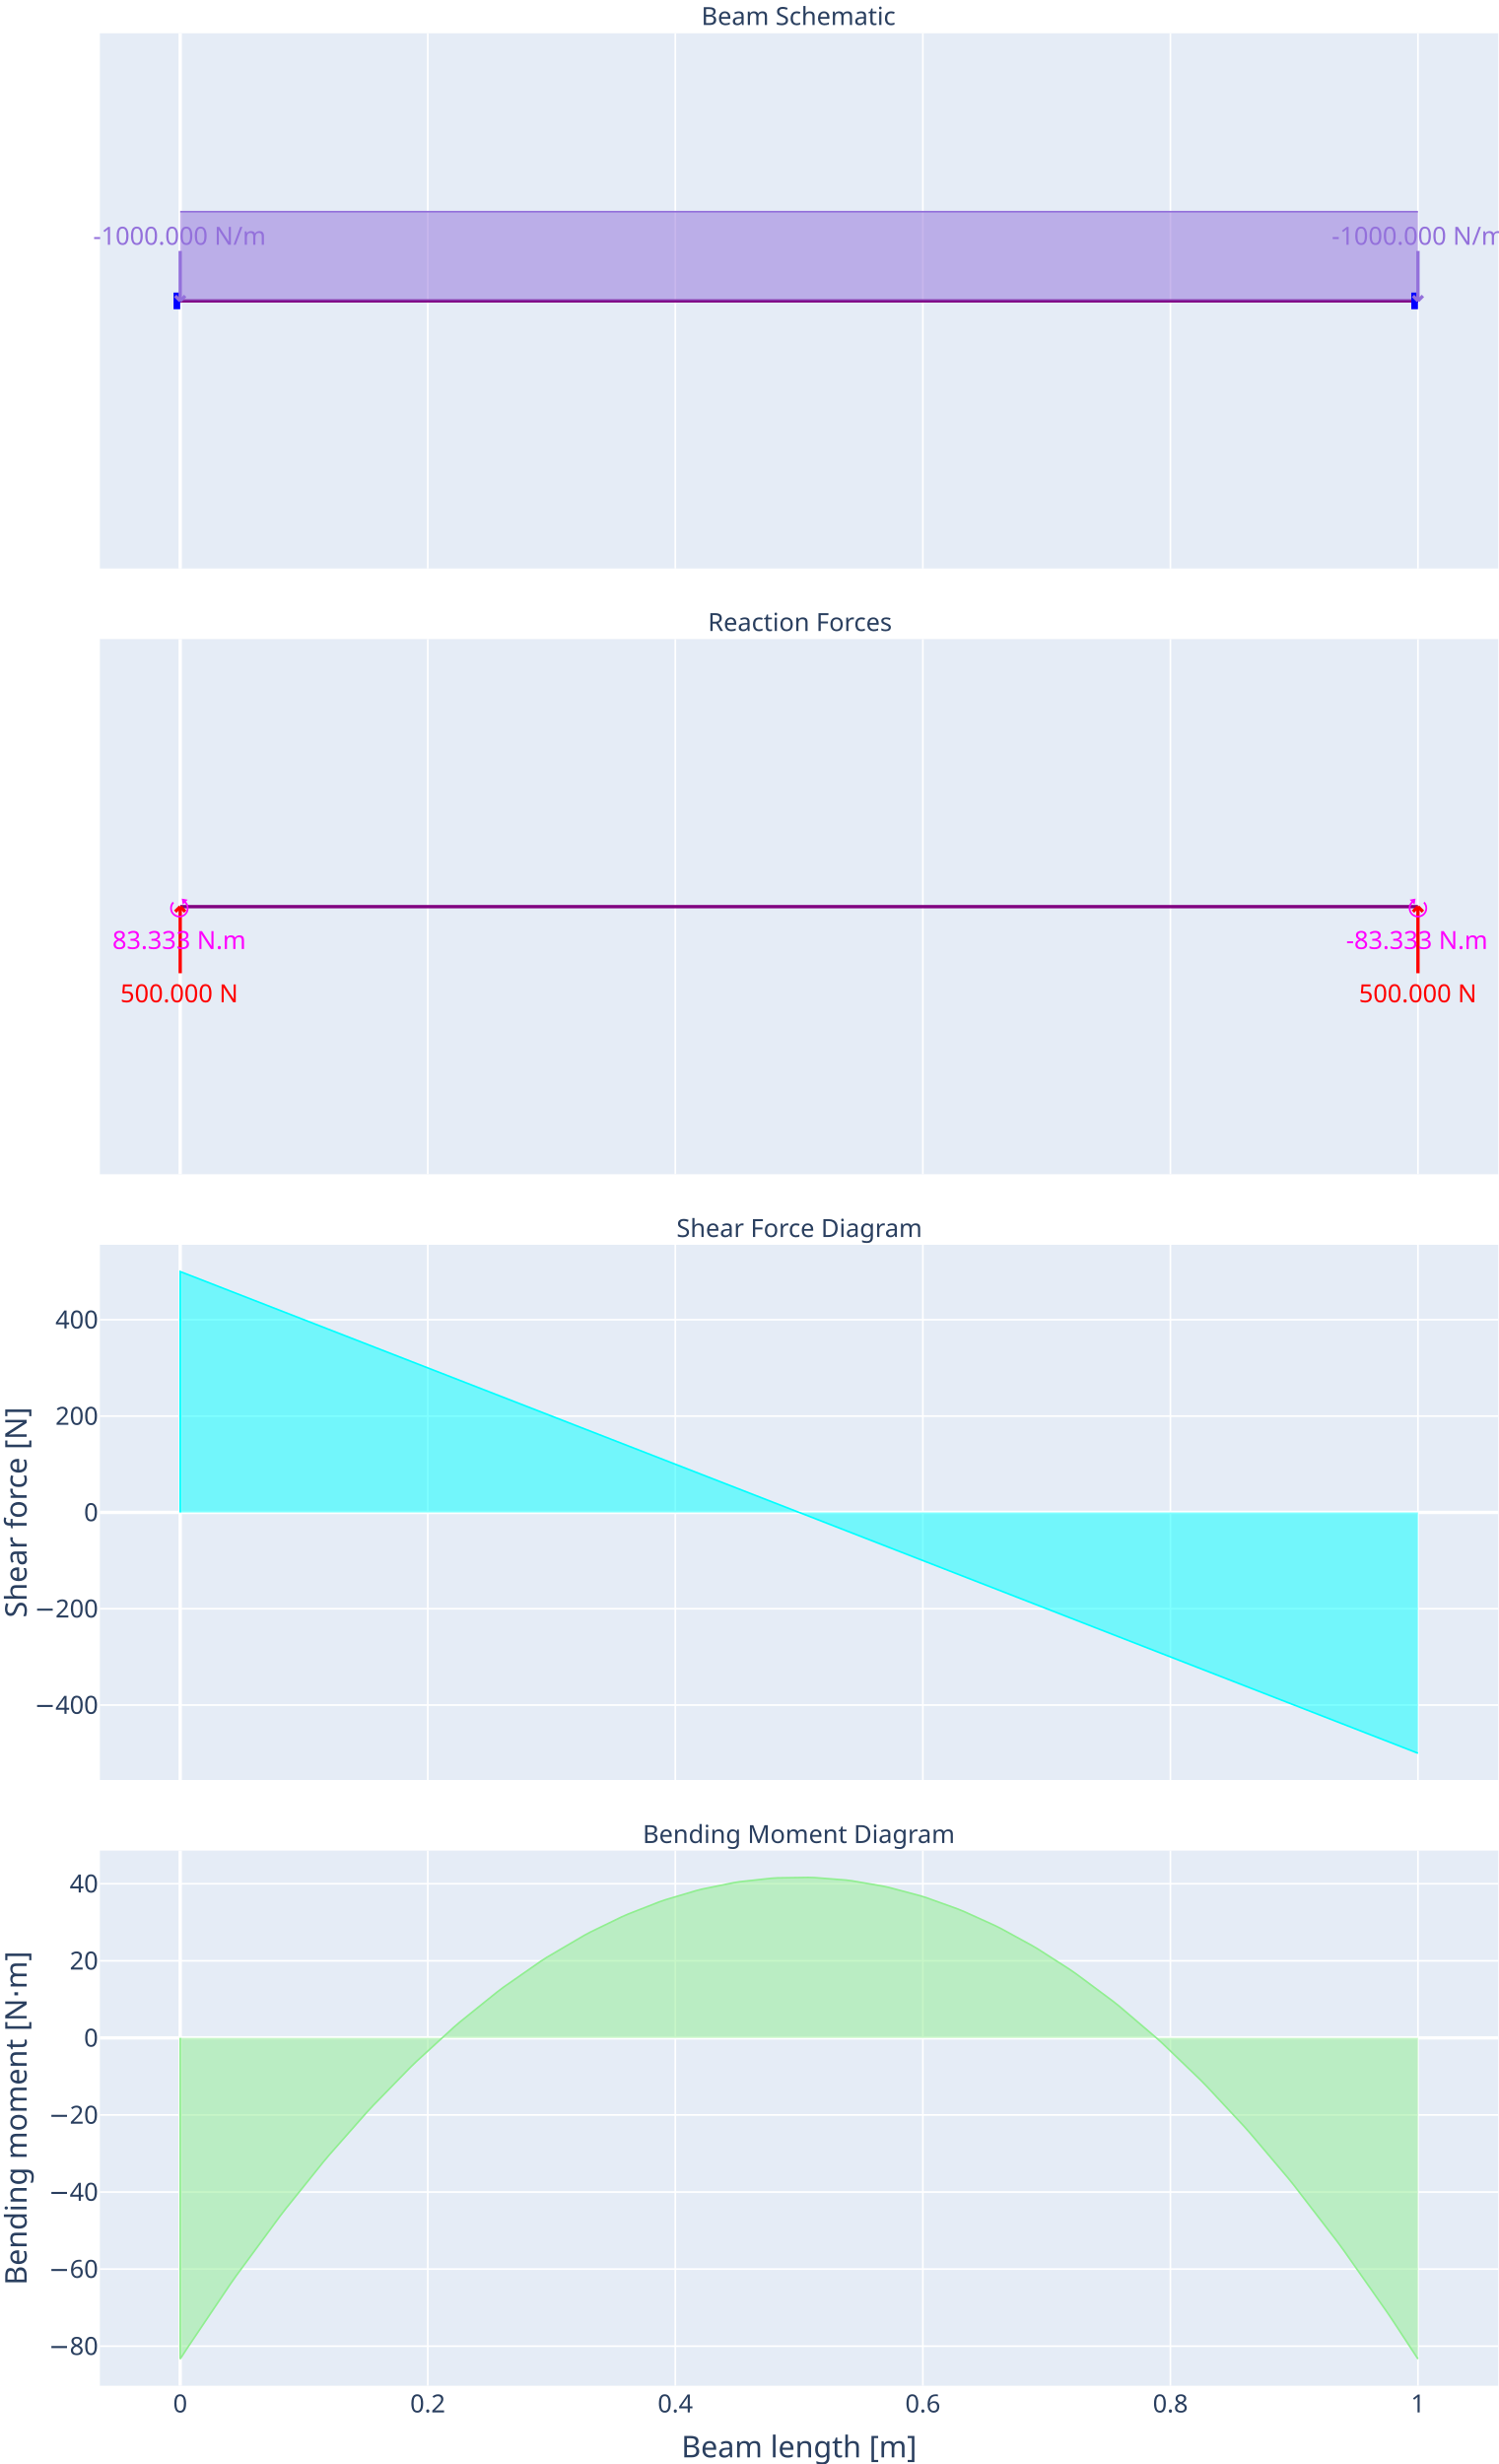
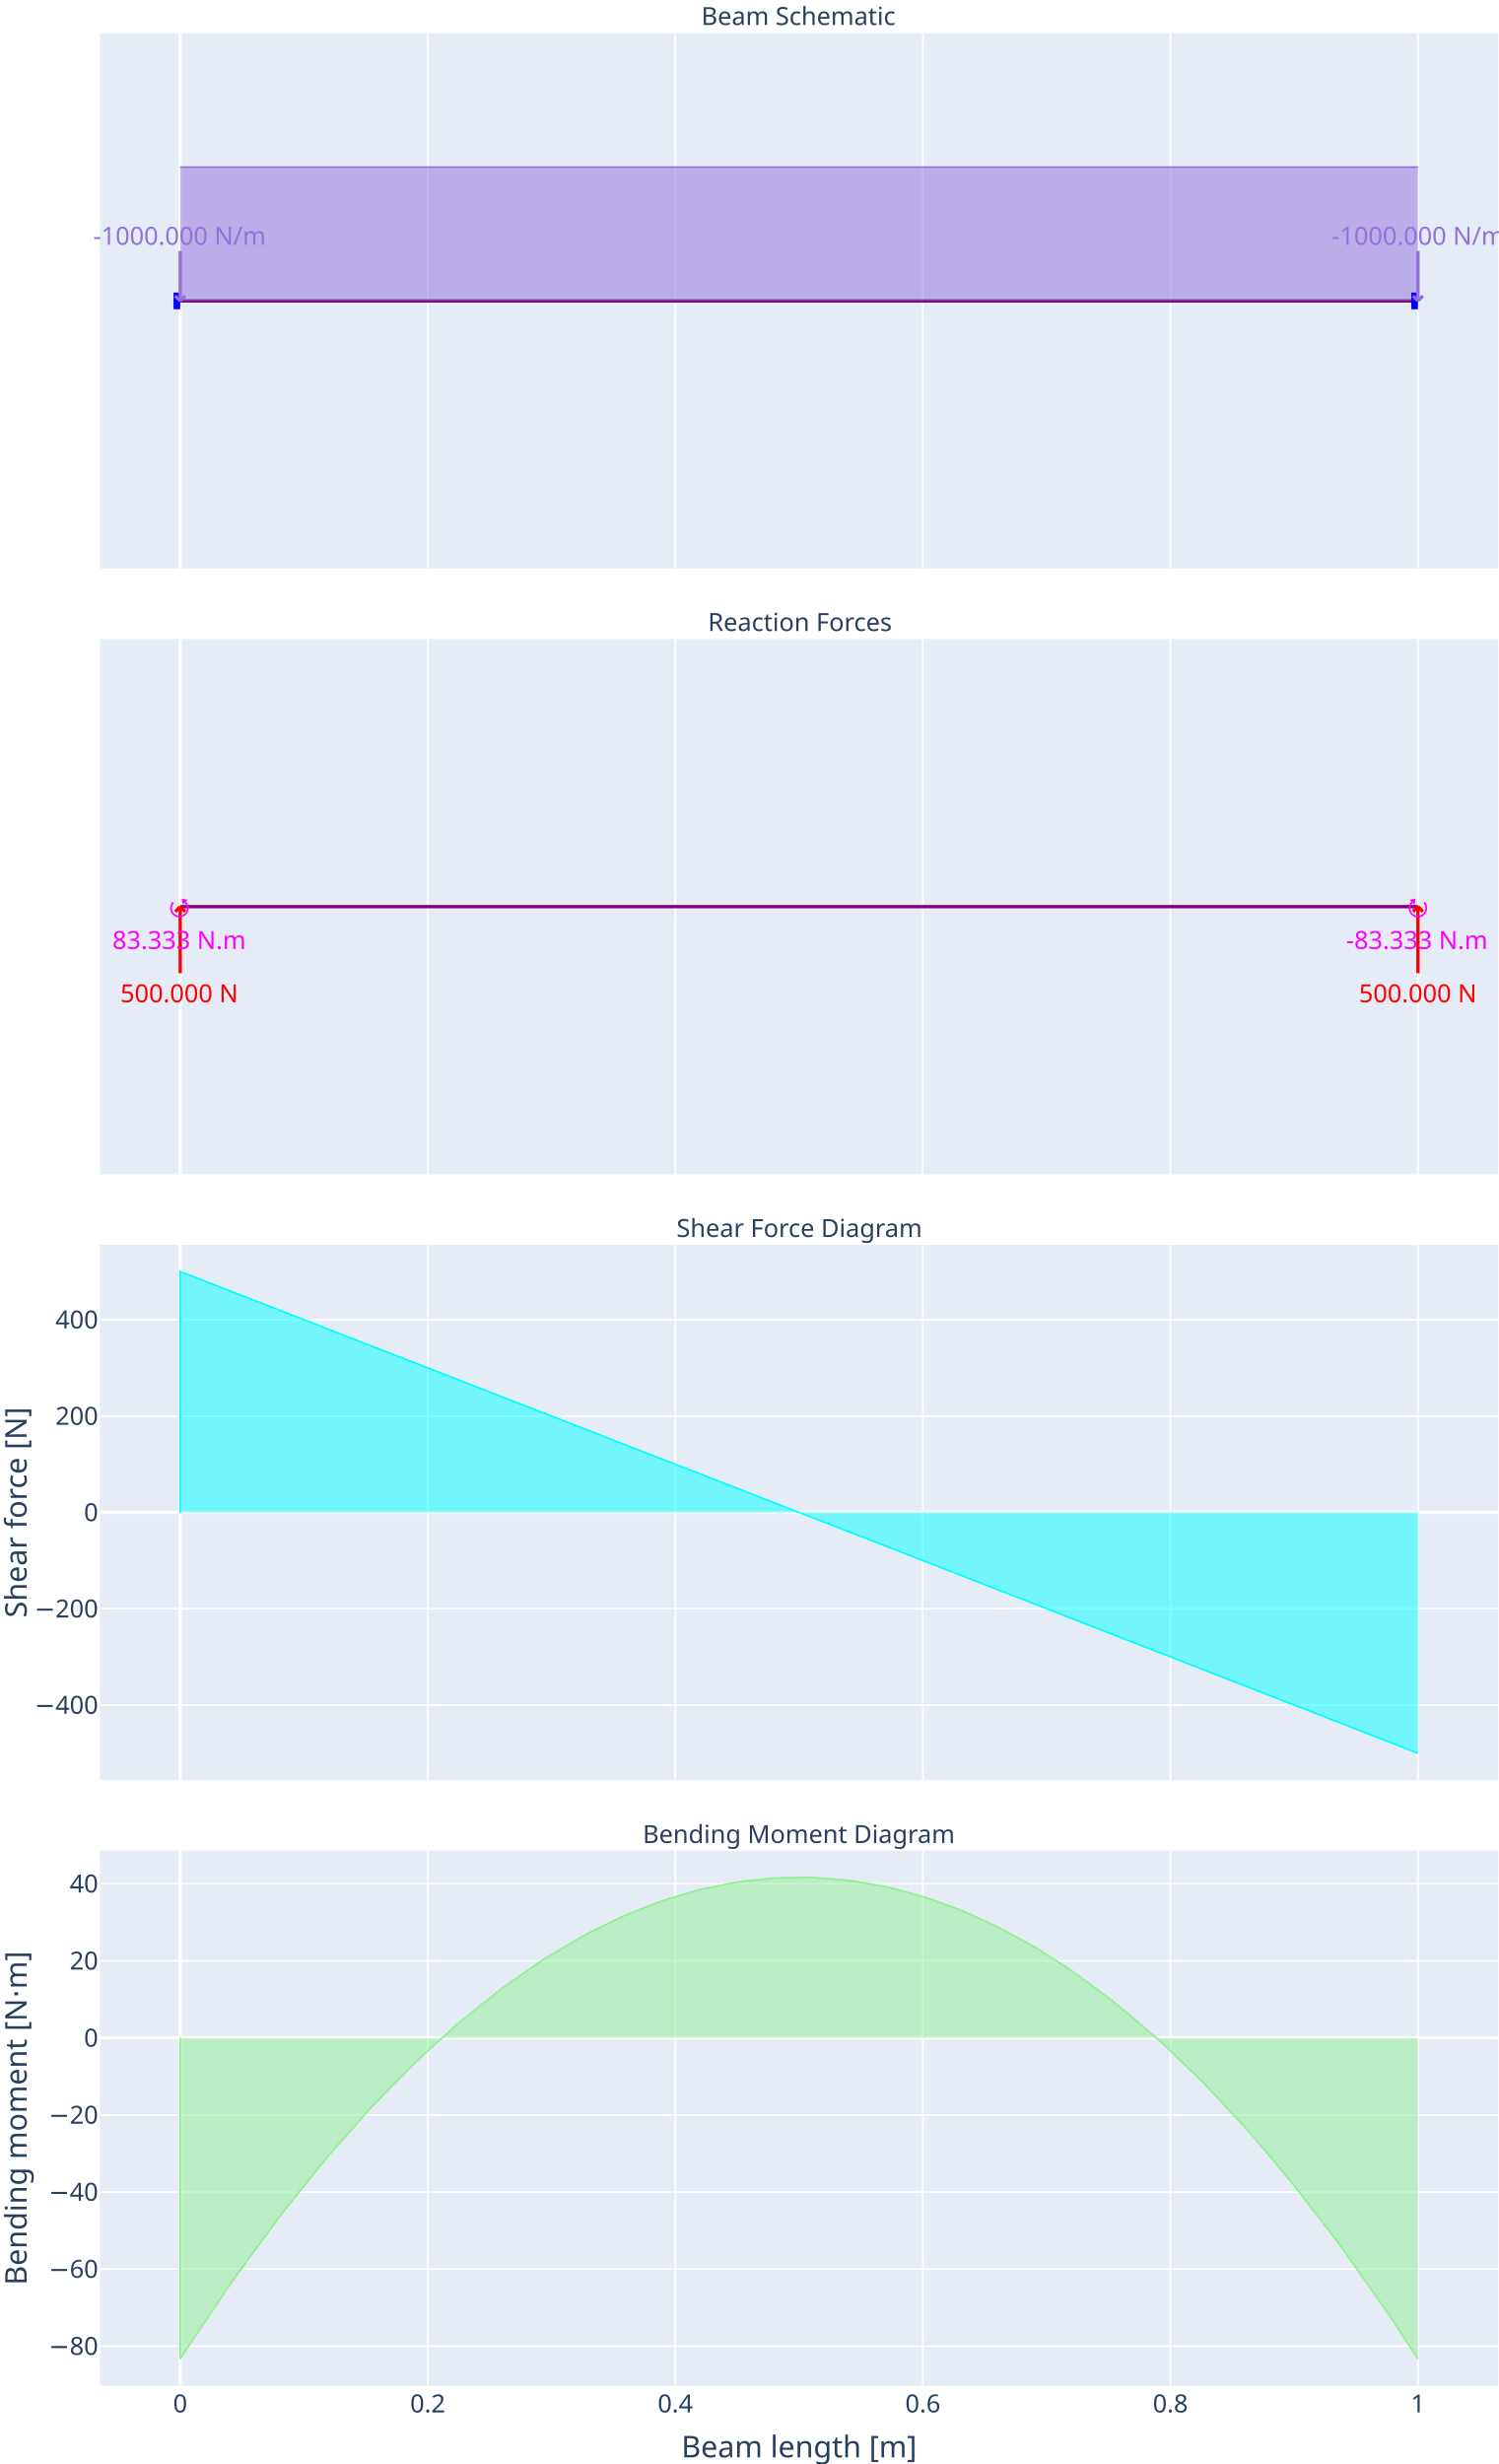
<svg xmlns="http://www.w3.org/2000/svg" class="main-svg" width="900" height="1480" style="" viewBox="0 0 900 1480">
  <rect x="0" y="0" width="900" height="1480" style="fill: rgb(0, 0, 0); fill-opacity: 0;" />
-   <defs id="defs-106bf8">
+   <defs id="defs-1700b0">
    <g class="clips">
-       <clipPath id="clip106bf8xyplot" class="plotclip">
+       <clipPath id="clip1700b0xyplot" class="plotclip">
        <rect width="840" height="321.458" />
      </clipPath>
-       <clipPath id="clip106bf8x2y2plot" class="plotclip">
+       <clipPath id="clip1700b0x2y2plot" class="plotclip">
        <rect width="840" height="321.458" />
      </clipPath>
-       <clipPath id="clip106bf8x3y3plot" class="plotclip">
+       <clipPath id="clip1700b0x3y3plot" class="plotclip">
        <rect width="840" height="321.457" />
      </clipPath>
-       <clipPath id="clip106bf8x4y4plot" class="plotclip">
+       <clipPath id="clip1700b0x4y4plot" class="plotclip">
        <rect width="840" height="321.458" />
      </clipPath>
-       <clipPath class="axesclip" id="clip106bf8x">
+       <clipPath class="axesclip" id="clip1700b0x">
        <rect x="60" y="0" width="840" height="1480" />
      </clipPath>
-       <clipPath class="axesclip" id="clip106bf8y">
+       <clipPath class="axesclip" id="clip1700b0y">
        <rect x="0" y="20" width="900" height="321.458" />
      </clipPath>
-       <clipPath class="axesclip" id="clip106bf8xy">
+       <clipPath class="axesclip" id="clip1700b0xy">
        <rect x="60" y="20" width="840" height="321.458" />
      </clipPath>
-       <clipPath class="axesclip" id="clip106bf8y2">
+       <clipPath class="axesclip" id="clip1700b0y2">
        <rect x="0" y="383.847" width="900" height="321.458" />
      </clipPath>
-       <clipPath class="axesclip" id="clip106bf8xy2">
+       <clipPath class="axesclip" id="clip1700b0xy2">
        <rect x="60" y="383.847" width="840" height="321.458" />
      </clipPath>
-       <clipPath class="axesclip" id="clip106bf8y3">
+       <clipPath class="axesclip" id="clip1700b0y3">
        <rect x="0" y="747.695" width="900" height="321.457" />
      </clipPath>
-       <clipPath class="axesclip" id="clip106bf8xy3">
+       <clipPath class="axesclip" id="clip1700b0xy3">
        <rect x="60" y="747.695" width="840" height="321.457" />
      </clipPath>
-       <clipPath class="axesclip" id="clip106bf8y4">
+       <clipPath class="axesclip" id="clip1700b0y4">
        <rect x="0" y="1111.543" width="900" height="321.458" />
      </clipPath>
-       <clipPath class="axesclip" id="clip106bf8xy4">
+       <clipPath class="axesclip" id="clip1700b0xy4">
        <rect x="60" y="1111.543" width="840" height="321.458" />
      </clipPath>
-       <clipPath class="axesclip" id="clip106bf8x2">
+       <clipPath class="axesclip" id="clip1700b0x2">
        <rect x="60" y="0" width="840" height="1480" />
      </clipPath>
-       <clipPath class="axesclip" id="clip106bf8x2y">
+       <clipPath class="axesclip" id="clip1700b0x2y">
        <rect x="60" y="20" width="840" height="321.458" />
      </clipPath>
-       <clipPath class="axesclip" id="clip106bf8x2y2">
+       <clipPath class="axesclip" id="clip1700b0x2y2">
        <rect x="60" y="383.847" width="840" height="321.458" />
      </clipPath>
-       <clipPath class="axesclip" id="clip106bf8x2y3">
+       <clipPath class="axesclip" id="clip1700b0x2y3">
        <rect x="60" y="747.695" width="840" height="321.457" />
      </clipPath>
-       <clipPath class="axesclip" id="clip106bf8x2y4">
+       <clipPath class="axesclip" id="clip1700b0x2y4">
        <rect x="60" y="1111.543" width="840" height="321.458" />
      </clipPath>
-       <clipPath class="axesclip" id="clip106bf8x3">
+       <clipPath class="axesclip" id="clip1700b0x3">
        <rect x="60" y="0" width="840" height="1480" />
      </clipPath>
-       <clipPath class="axesclip" id="clip106bf8x3y">
+       <clipPath class="axesclip" id="clip1700b0x3y">
        <rect x="60" y="20" width="840" height="321.458" />
      </clipPath>
-       <clipPath class="axesclip" id="clip106bf8x3y2">
+       <clipPath class="axesclip" id="clip1700b0x3y2">
        <rect x="60" y="383.847" width="840" height="321.458" />
      </clipPath>
-       <clipPath class="axesclip" id="clip106bf8x3y3">
+       <clipPath class="axesclip" id="clip1700b0x3y3">
        <rect x="60" y="747.695" width="840" height="321.457" />
      </clipPath>
-       <clipPath class="axesclip" id="clip106bf8x3y4">
+       <clipPath class="axesclip" id="clip1700b0x3y4">
        <rect x="60" y="1111.543" width="840" height="321.458" />
      </clipPath>
-       <clipPath class="axesclip" id="clip106bf8x4">
+       <clipPath class="axesclip" id="clip1700b0x4">
        <rect x="60" y="0" width="840" height="1480" />
      </clipPath>
-       <clipPath class="axesclip" id="clip106bf8x4y">
+       <clipPath class="axesclip" id="clip1700b0x4y">
        <rect x="60" y="20" width="840" height="321.458" />
      </clipPath>
-       <clipPath class="axesclip" id="clip106bf8x4y2">
+       <clipPath class="axesclip" id="clip1700b0x4y2">
        <rect x="60" y="383.847" width="840" height="321.458" />
      </clipPath>
-       <clipPath class="axesclip" id="clip106bf8x4y3">
+       <clipPath class="axesclip" id="clip1700b0x4y3">
        <rect x="60" y="747.695" width="840" height="321.457" />
      </clipPath>
-       <clipPath class="axesclip" id="clip106bf8x4y4">
+       <clipPath class="axesclip" id="clip1700b0x4y4">
        <rect x="60" y="1111.543" width="840" height="321.458" />
      </clipPath>
    </g>
    <g class="gradients" />
    <g class="patterns" />
  </defs>
  <g class="bglayer">
    <rect class="bg" x="60" y="20" width="840" height="321.458" style="fill: rgb(229, 236, 246); fill-opacity: 1; stroke-width: 0;" />
    <rect class="bg" x="60" y="383.847" width="840" height="321.458" style="fill: rgb(229, 236, 246); fill-opacity: 1; stroke-width: 0;" />
    <rect class="bg" x="60" y="747.695" width="840" height="321.457" style="fill: rgb(229, 236, 246); fill-opacity: 1; stroke-width: 0;" />
    <rect class="bg" x="60" y="1111.543" width="840" height="321.458" style="fill: rgb(229, 236, 246); fill-opacity: 1; stroke-width: 0;" />
  </g>
  <g class="layer-below">
    <g class="imagelayer" />
    <g class="shapelayer" />
  </g>
  <g class="cartesianlayer">
    <g class="subplot xy">
      <g class="layer-subplot">
        <g class="shapelayer" />
        <g class="imagelayer" />
      </g>
      <g class="minor-gridlayer">
        <g class="x" />
        <g class="y" />
      </g>
      <g class="gridlayer">
        <g class="x">
          <path class="xgrid crisp" transform="translate(256.95,0)" d="M0,20v321.458" style="stroke: rgb(255, 255, 255); stroke-opacity: 1; stroke-width: 1px;" />
          <path class="xgrid crisp" transform="translate(405.65,0)" d="M0,20v321.458" style="stroke: rgb(255, 255, 255); stroke-opacity: 1; stroke-width: 1px;" />
          <path class="xgrid crisp" transform="translate(554.35,0)" d="M0,20v321.458" style="stroke: rgb(255, 255, 255); stroke-opacity: 1; stroke-width: 1px;" />
          <path class="xgrid crisp" transform="translate(703.05,0)" d="M0,20v321.458" style="stroke: rgb(255, 255, 255); stroke-opacity: 1; stroke-width: 1px;" />
          <path class="xgrid crisp" transform="translate(851.75,0)" d="M0,20v321.458" style="stroke: rgb(255, 255, 255); stroke-opacity: 1; stroke-width: 1px;" />
        </g>
        <g class="y" />
      </g>
      <g class="zerolinelayer">
        <path class="xzl zl crisp" transform="translate(108.25,0)" d="M0,20v321.458" style="stroke: rgb(255, 255, 255); stroke-opacity: 1; stroke-width: 2px;" />
      </g>
      <path class="xlines-below" />
      <path class="ylines-below" />
      <g class="overlines-below" />
      <g class="xaxislayer-below" />
      <g class="yaxislayer-below" />
      <g class="overaxes-below" />
-       <g class="plot" transform="translate(60,20)" clip-path="url(#clip106bf8xyplot)">
+       <g class="plot" transform="translate(60,20)" clip-path="url(#clip1700b0xyplot)">
        <g class="scatterlayer mlayer">
-           <g class="trace scatter trace84f363" style="stroke-miterlimit: 2; opacity: 1;">
+           <g class="trace scatter traceb4ca34" style="stroke-miterlimit: 2; opacity: 1;">
            <g class="fills" />
            <g class="errorbars" />
            <g class="lines">
              <path class="js-line" d="M48.25,160.73L791.75,160.73" style="vector-effect: none; fill: none; stroke: rgb(128, 0, 128); stroke-opacity: 1; stroke-width: 2px; opacity: 1;" />
            </g>
            <g class="points" />
            <g class="text" />
          </g>
-           <g class="trace scatter trace1a7194" style="stroke-miterlimit: 2; opacity: 0;">
+           <g class="trace scatter trace4b10d3" style="stroke-miterlimit: 2; opacity: 0;">
            <g class="fills" />
            <g class="errorbars" />
            <g class="lines" />
            <g class="points">
              <path class="point" transform="translate(48.25,160.73)" d="M-5.77,2.5H5.77L0,-5Z" style="opacity: 1; stroke-width: 0px; fill: rgb(0, 0, 255); fill-opacity: 1;" />
            </g>
            <g class="text" />
          </g>
-           <g class="trace scatter trace76f5a9" style="stroke-miterlimit: 2; opacity: 0;">
+           <g class="trace scatter traceda2383" style="stroke-miterlimit: 2; opacity: 0;">
            <g class="fills" />
            <g class="errorbars" />
            <g class="lines" />
            <g class="points">
              <path class="point" transform="translate(791.75,160.73)" d="M-5.77,2.5H5.77L0,-5Z" style="opacity: 1; stroke-width: 0px; fill: rgb(0, 0, 255); fill-opacity: 1;" />
            </g>
            <g class="text" />
          </g>
-           <g class="trace scatter tracea370ec" style="stroke-miterlimit: 2;">
+           <g class="trace scatter trace68393e" style="stroke-miterlimit: 2;">
            <g class="fills">
              <g>
-                 <path class="js-fill" d="M791.75,160.73L48.25,160.73L48.25,107.15L791.75,107.15" style="fill: rgb(147, 112, 219); fill-opacity: 0.5; stroke-width: 0;" />
+                 <path class="js-fill" d="M791.75,160.73L48.25,160.73L48.25,80.36L791.75,80.36" style="fill: rgb(147, 112, 219); fill-opacity: 0.5; stroke-width: 0;" />
              </g>
            </g>
            <g class="errorbars" />
            <g class="lines">
-               <path class="js-line" d="M48.25,107.15L791.75,107.15" style="vector-effect: none; fill: none; stroke: rgb(147, 112, 219); stroke-opacity: 1; stroke-width: 1px; opacity: 1;" />
+               <path class="js-line" d="M48.25,80.36L791.75,80.36" style="vector-effect: none; fill: none; stroke: rgb(147, 112, 219); stroke-opacity: 1; stroke-width: 1px; opacity: 1;" />
            </g>
            <g class="points" />
            <g class="text" />
          </g>
-           <g class="trace scatter traceef87f7" style="stroke-miterlimit: 2; opacity: 0;">
+           <g class="trace scatter traced64a31" style="stroke-miterlimit: 2; opacity: 0;">
            <g class="fills" />
            <g class="errorbars" />
            <g class="lines" />
            <g class="points">
              <path class="point" transform="translate(48.25,160.73)" d="M-5.77,2.5H5.77L0,-5Z" style="opacity: 1; stroke-width: 0px; fill: rgb(147, 112, 219); fill-opacity: 1;" />
            </g>
            <g class="text" />
          </g>
-           <g class="trace scatter tracebaf246" style="stroke-miterlimit: 2; opacity: 0;">
+           <g class="trace scatter traceaef921" style="stroke-miterlimit: 2; opacity: 0;">
            <g class="fills" />
            <g class="errorbars" />
            <g class="lines" />
            <g class="points">
              <path class="point" transform="translate(791.75,160.73)" d="M-5.77,2.5H5.77L0,-5Z" style="opacity: 1; stroke-width: 0px; fill: rgb(147, 112, 219); fill-opacity: 1;" />
            </g>
            <g class="text" />
          </g>
        </g>
      </g>
      <g class="overplot" />
      <path class="xlines-above crisp" d="M0,0" style="fill: none;" />
      <path class="ylines-above crisp" d="M0,0" style="fill: none;" />
      <g class="overlines-above" />
      <g class="xaxislayer-above" />
      <g class="yaxislayer-above" />
      <g class="overaxes-above" />
    </g>
    <g class="subplot x2y2">
      <g class="layer-subplot">
        <g class="shapelayer" />
        <g class="imagelayer" />
      </g>
      <g class="minor-gridlayer">
        <g class="x2" />
        <g class="y2" />
      </g>
      <g class="gridlayer">
        <g class="x2">
          <path class="x2grid crisp" transform="translate(256.95,0)" d="M0,383.847v321.458" style="stroke: rgb(255, 255, 255); stroke-opacity: 1; stroke-width: 1px;" />
          <path class="x2grid crisp" transform="translate(405.65,0)" d="M0,383.847v321.458" style="stroke: rgb(255, 255, 255); stroke-opacity: 1; stroke-width: 1px;" />
          <path class="x2grid crisp" transform="translate(554.35,0)" d="M0,383.847v321.458" style="stroke: rgb(255, 255, 255); stroke-opacity: 1; stroke-width: 1px;" />
          <path class="x2grid crisp" transform="translate(703.05,0)" d="M0,383.847v321.458" style="stroke: rgb(255, 255, 255); stroke-opacity: 1; stroke-width: 1px;" />
          <path class="x2grid crisp" transform="translate(851.75,0)" d="M0,383.847v321.458" style="stroke: rgb(255, 255, 255); stroke-opacity: 1; stroke-width: 1px;" />
        </g>
        <g class="y2" />
      </g>
      <g class="zerolinelayer">
        <path class="x2zl zl crisp" transform="translate(108.25,0)" d="M0,383.847v321.458" style="stroke: rgb(255, 255, 255); stroke-opacity: 1; stroke-width: 2px;" />
      </g>
      <path class="xlines-below" />
      <path class="ylines-below" />
      <g class="overlines-below" />
      <g class="xaxislayer-below" />
      <g class="yaxislayer-below" />
      <g class="overaxes-below" />
-       <g class="plot" transform="translate(60,383.8475)" clip-path="url(#clip106bf8x2y2plot)">
+       <g class="plot" transform="translate(60,383.8475)" clip-path="url(#clip1700b0x2y2plot)">
        <g class="scatterlayer mlayer">
-           <g class="trace scatter trace8f9d5b" style="stroke-miterlimit: 2; opacity: 1;">
+           <g class="trace scatter trace87505a" style="stroke-miterlimit: 2; opacity: 1;">
            <g class="fills" />
            <g class="errorbars" />
            <g class="lines">
              <path class="js-line" d="M48.25,160.73L791.75,160.73" style="vector-effect: none; fill: none; stroke: rgb(128, 0, 128); stroke-opacity: 1; stroke-width: 2px; opacity: 1;" />
            </g>
            <g class="points" />
            <g class="text" />
          </g>
-           <g class="trace scatter trace8decd4" style="stroke-miterlimit: 2; opacity: 0;">
+           <g class="trace scatter tracec01ddb" style="stroke-miterlimit: 2; opacity: 0;">
            <g class="fills" />
            <g class="errorbars" />
            <g class="lines" />
            <g class="points">
              <path class="point" transform="translate(48.25,160.73)" d="M-5.77,2.5H5.77L0,-5Z" style="opacity: 1; stroke-width: 0px; fill: rgb(255, 0, 0); fill-opacity: 1;" />
            </g>
            <g class="text" />
          </g>
-           <g class="trace scatter trace517810" style="stroke-miterlimit: 2; opacity: 0;">
+           <g class="trace scatter trace4d603f" style="stroke-miterlimit: 2; opacity: 0;">
            <g class="fills" />
            <g class="errorbars" />
            <g class="lines" />
            <g class="points">
              <path class="point" transform="translate(791.75,160.73)" d="M-5.77,2.5H5.77L0,-5Z" style="opacity: 1; stroke-width: 0px; fill: rgb(255, 0, 0); fill-opacity: 1;" />
            </g>
            <g class="text" />
          </g>
        </g>
      </g>
      <g class="overplot" />
      <path class="xlines-above crisp" d="M0,0" style="fill: none;" />
      <path class="ylines-above crisp" d="M0,0" style="fill: none;" />
      <g class="overlines-above" />
      <g class="xaxislayer-above" />
      <g class="yaxislayer-above" />
      <g class="overaxes-above" />
    </g>
    <g class="subplot x3y3">
      <g class="layer-subplot">
        <g class="shapelayer" />
        <g class="imagelayer" />
      </g>
      <g class="minor-gridlayer">
        <g class="x3" />
        <g class="y3" />
      </g>
      <g class="gridlayer">
        <g class="x3">
          <path class="x3grid crisp" transform="translate(256.95,0)" d="M0,747.695v321.457" style="stroke: rgb(255, 255, 255); stroke-opacity: 1; stroke-width: 1px;" />
          <path class="x3grid crisp" transform="translate(405.65,0)" d="M0,747.695v321.457" style="stroke: rgb(255, 255, 255); stroke-opacity: 1; stroke-width: 1px;" />
          <path class="x3grid crisp" transform="translate(554.35,0)" d="M0,747.695v321.457" style="stroke: rgb(255, 255, 255); stroke-opacity: 1; stroke-width: 1px;" />
          <path class="x3grid crisp" transform="translate(703.05,0)" d="M0,747.695v321.457" style="stroke: rgb(255, 255, 255); stroke-opacity: 1; stroke-width: 1px;" />
          <path class="x3grid crisp" transform="translate(851.75,0)" d="M0,747.695v321.457" style="stroke: rgb(255, 255, 255); stroke-opacity: 1; stroke-width: 1px;" />
        </g>
        <g class="y3">
          <path class="y3grid crisp" transform="translate(0,1024.145)" d="M60,0h840" style="stroke: rgb(255, 255, 255); stroke-opacity: 1; stroke-width: 1px;" />
          <path class="y3grid crisp" transform="translate(0,966.285)" d="M60,0h840" style="stroke: rgb(255, 255, 255); stroke-opacity: 1; stroke-width: 1px;" />
          <path class="y3grid crisp" transform="translate(0,850.565)" d="M60,0h840" style="stroke: rgb(255, 255, 255); stroke-opacity: 1; stroke-width: 1px;" />
          <path class="y3grid crisp" transform="translate(0,792.695)" d="M60,0h840" style="stroke: rgb(255, 255, 255); stroke-opacity: 1; stroke-width: 1px;" />
        </g>
      </g>
      <g class="zerolinelayer">
        <path class="x3zl zl crisp" transform="translate(108.25,0)" d="M0,747.695v321.457" style="stroke: rgb(255, 255, 255); stroke-opacity: 1; stroke-width: 2px;" />
        <path class="y3zl zl crisp" transform="translate(0,908.425)" d="M60,0h840" style="stroke: rgb(255, 255, 255); stroke-opacity: 1; stroke-width: 2px;" />
      </g>
      <path class="xlines-below" />
      <path class="ylines-below" />
      <g class="overlines-below" />
      <g class="xaxislayer-below" />
      <g class="yaxislayer-below" />
      <g class="overaxes-below" />
-       <g class="plot" transform="translate(60,747.695)" clip-path="url(#clip106bf8x3y3plot)">
+       <g class="plot" transform="translate(60,747.695)" clip-path="url(#clip1700b0x3y3plot)">
        <g class="scatterlayer mlayer">
-           <g class="trace scatter traceb4cb59" style="stroke-miterlimit: 2;">
+           <g class="trace scatter trace5f4b87" style="stroke-miterlimit: 2;">
            <g class="fills">
              <g>
                <path class="js-fill" d="M791.75,160.73L48.25,160.73L48.25,160.73L48.25,16.07L51.99,17.53L791.75,305.38L791.75,305.38" style="fill: rgb(0, 255, 255); fill-opacity: 0.5; stroke-width: 0;" />
              </g>
            </g>
            <g class="errorbars" />
            <g class="lines">
              <path class="js-line" d="M48.25,160.73L48.25,16.07L51.99,17.53L791.75,305.38L791.75,305.38" style="vector-effect: none; fill: none; stroke: rgb(0, 255, 255); stroke-opacity: 1; stroke-width: 1px; opacity: 1;" />
            </g>
            <g class="points" />
            <g class="text" />
          </g>
        </g>
      </g>
      <g class="overplot" />
      <path class="xlines-above crisp" d="M0,0" style="fill: none;" />
      <path class="ylines-above crisp" d="M0,0" style="fill: none;" />
      <g class="overlines-above" />
      <g class="xaxislayer-above" />
      <g class="yaxislayer-above">
        <g class="y3tick">
          <text text-anchor="end" x="59" y="5.25" transform="translate(0,1024.145)" style="font-family: 'New Computer Modern'; font-size: 15px; fill: rgb(42, 63, 95); fill-opacity: 1; white-space: pre; opacity: 1;">−400</text>
        </g>
        <g class="y3tick">
          <text text-anchor="end" x="59" y="5.25" style="font-family: 'New Computer Modern'; font-size: 15px; fill: rgb(42, 63, 95); fill-opacity: 1; white-space: pre; opacity: 1;" transform="translate(0,966.285)">−200</text>
        </g>
        <g class="y3tick">
          <text text-anchor="end" x="59" y="5.25" style="font-family: 'New Computer Modern'; font-size: 15px; fill: rgb(42, 63, 95); fill-opacity: 1; white-space: pre; opacity: 1;" transform="translate(0,908.425)">0</text>
        </g>
        <g class="y3tick">
          <text text-anchor="end" x="59" y="5.25" style="font-family: 'New Computer Modern'; font-size: 15px; fill: rgb(42, 63, 95); fill-opacity: 1; white-space: pre; opacity: 1;" transform="translate(0,850.565)">200</text>
        </g>
        <g class="y3tick">
          <text text-anchor="end" x="59" y="5.25" style="font-family: 'New Computer Modern'; font-size: 15px; fill: rgb(42, 63, 95); fill-opacity: 1; white-space: pre; opacity: 1;" transform="translate(0,792.695)">400</text>
        </g>
      </g>
      <g class="overaxes-above" />
    </g>
    <g class="subplot x4y4">
      <g class="layer-subplot">
        <g class="shapelayer" />
        <g class="imagelayer" />
      </g>
      <g class="minor-gridlayer">
        <g class="x4" />
        <g class="y4" />
      </g>
      <g class="gridlayer">
        <g class="x4">
          <path class="x4grid crisp" transform="translate(256.95,0)" d="M0,1111.543v321.458" style="stroke: rgb(255, 255, 255); stroke-opacity: 1; stroke-width: 1px;" />
          <path class="x4grid crisp" transform="translate(405.65,0)" d="M0,1111.543v321.458" style="stroke: rgb(255, 255, 255); stroke-opacity: 1; stroke-width: 1px;" />
          <path class="x4grid crisp" transform="translate(554.35,0)" d="M0,1111.543v321.458" style="stroke: rgb(255, 255, 255); stroke-opacity: 1; stroke-width: 1px;" />
          <path class="x4grid crisp" transform="translate(703.05,0)" d="M0,1111.543v321.458" style="stroke: rgb(255, 255, 255); stroke-opacity: 1; stroke-width: 1px;" />
          <path class="x4grid crisp" transform="translate(851.75,0)" d="M0,1111.543v321.458" style="stroke: rgb(255, 255, 255); stroke-opacity: 1; stroke-width: 1px;" />
        </g>
        <g class="y4">
          <path class="y4grid crisp" transform="translate(0,1409.213)" d="M60,0h840" style="stroke: rgb(255, 255, 255); stroke-opacity: 1; stroke-width: 1px;" />
          <path class="y4grid crisp" transform="translate(0,1362.923)" d="M60,0h840" style="stroke: rgb(255, 255, 255); stroke-opacity: 1; stroke-width: 1px;" />
          <path class="y4grid crisp" transform="translate(0,1316.632)" d="M60,0h840" style="stroke: rgb(255, 255, 255); stroke-opacity: 1; stroke-width: 1px;" />
          <path class="y4grid crisp" transform="translate(0,1270.342)" d="M60,0h840" style="stroke: rgb(255, 255, 255); stroke-opacity: 1; stroke-width: 1px;" />
          <path class="y4grid crisp" transform="translate(0,1177.753)" d="M60,0h840" style="stroke: rgb(255, 255, 255); stroke-opacity: 1; stroke-width: 1px;" />
          <path class="y4grid crisp" transform="translate(0,1131.463)" d="M60,0h840" style="stroke: rgb(255, 255, 255); stroke-opacity: 1; stroke-width: 1px;" />
        </g>
      </g>
      <g class="zerolinelayer">
        <path class="x4zl zl crisp" transform="translate(108.25,0)" d="M0,1111.543v321.458" style="stroke: rgb(255, 255, 255); stroke-opacity: 1; stroke-width: 2px;" />
        <path class="y4zl zl crisp" transform="translate(0,1224.053)" d="M60,0h840" style="stroke: rgb(255, 255, 255); stroke-opacity: 1; stroke-width: 2px;" />
      </g>
      <path class="xlines-below" />
      <path class="ylines-below" />
      <g class="overlines-below" />
      <g class="xaxislayer-below" />
      <g class="yaxislayer-below" />
      <g class="overaxes-below" />
-       <g class="plot" transform="translate(60,1111.543)" clip-path="url(#clip106bf8x4y4plot)">
+       <g class="plot" transform="translate(60,1111.543)" clip-path="url(#clip1700b0x4y4plot)">
        <g class="scatterlayer mlayer">
-           <g class="trace scatter tracec118de" style="stroke-miterlimit: 2;">
+           <g class="trace scatter trace510a01" style="stroke-miterlimit: 2;">
            <g class="fills">
              <g>
                <path class="js-fill" d="M791.75,112.51L48.25,112.51L48.25,112.51L48.25,305.38L51.99,299.6L78.14,260.73L81.88,255.41L108.03,219.82L111.77,214.97L134.18,187.09L137.92,182.65L160.34,157.22L164.07,153.19L186.49,130.22L190.22,126.6L212.64,106.08L216.38,102.87L238.8,84.81L242.53,82L264.95,66.4L268.68,64L291.1,50.85L294.84,48.86L313.52,39.8L317.26,38.17L335.94,30.86L339.67,29.57L358.35,24.02L362.09,23.09L380.77,19.29L384.51,18.7L403.19,16.66L406.92,16.42L425.6,16.13L429.34,16.25L448.02,17.71L451.76,18.18L470.44,21.39L474.17,22.21L492.86,27.18L496.59,28.35L515.27,35.07L519.01,36.59L537.69,45.06L541.43,46.93L560.11,57.16L563.84,59.38L582.52,71.36L586.26,73.94L608.68,90.59L612.41,93.57L634.83,112.69L638.57,116.08L660.98,137.64L664.72,141.44L687.14,165.46L690.87,169.67L713.29,196.15L717.03,200.76L743.18,234.72L746.92,239.81L773.07,277.04L776.81,282.59L791.75,305.38L791.75,305.38" style="fill: rgb(144, 238, 144); fill-opacity: 0.5; stroke-width: 0;" />
              </g>
            </g>
            <g class="errorbars" />
            <g class="lines">
              <path class="js-line" d="M48.25,112.51L48.25,305.38L51.99,299.6L78.14,260.73L81.88,255.41L108.03,219.82L111.77,214.97L134.18,187.09L137.92,182.65L160.34,157.22L164.07,153.19L186.49,130.22L190.22,126.6L212.64,106.08L216.38,102.87L238.8,84.81L242.53,82L264.95,66.4L268.68,64L291.1,50.85L294.84,48.86L313.52,39.8L317.26,38.17L335.94,30.86L339.67,29.57L358.35,24.02L362.09,23.09L380.77,19.29L384.51,18.7L403.19,16.66L406.92,16.42L425.6,16.13L429.34,16.25L448.02,17.71L451.76,18.18L470.44,21.39L474.17,22.21L492.86,27.18L496.59,28.35L515.27,35.07L519.01,36.59L537.69,45.06L541.43,46.93L560.11,57.16L563.84,59.38L582.52,71.36L586.26,73.94L608.68,90.59L612.41,93.57L634.83,112.69L638.57,116.08L660.98,137.64L664.72,141.44L687.14,165.46L690.87,169.67L713.29,196.15L717.03,200.76L743.18,234.72L746.92,239.81L773.07,277.04L776.81,282.59L791.75,305.38L791.75,305.38" style="vector-effect: none; fill: none; stroke: rgb(144, 238, 144); stroke-opacity: 1; stroke-width: 1px; opacity: 1;" />
            </g>
            <g class="points" />
            <g class="text" />
          </g>
        </g>
      </g>
      <g class="overplot" />
      <path class="xlines-above crisp" d="M0,0" style="fill: none;" />
      <path class="ylines-above crisp" d="M0,0" style="fill: none;" />
      <g class="overlines-above" />
      <g class="xaxislayer-above">
        <g class="x4tick">
          <text text-anchor="middle" x="0" y="1449" transform="translate(108.25,0)" style="font-family: 'New Computer Modern'; font-size: 15px; fill: rgb(42, 63, 95); fill-opacity: 1; white-space: pre; opacity: 1;">0</text>
        </g>
        <g class="x4tick">
          <text text-anchor="middle" x="0" y="1449" style="font-family: 'New Computer Modern'; font-size: 15px; fill: rgb(42, 63, 95); fill-opacity: 1; white-space: pre; opacity: 1;" transform="translate(256.95,0)">0.2</text>
        </g>
        <g class="x4tick">
          <text text-anchor="middle" x="0" y="1449" style="font-family: 'New Computer Modern'; font-size: 15px; fill: rgb(42, 63, 95); fill-opacity: 1; white-space: pre; opacity: 1;" transform="translate(405.65,0)">0.4</text>
        </g>
        <g class="x4tick">
          <text text-anchor="middle" x="0" y="1449" style="font-family: 'New Computer Modern'; font-size: 15px; fill: rgb(42, 63, 95); fill-opacity: 1; white-space: pre; opacity: 1;" transform="translate(554.35,0)">0.6</text>
        </g>
        <g class="x4tick">
          <text text-anchor="middle" x="0" y="1449" style="font-family: 'New Computer Modern'; font-size: 15px; fill: rgb(42, 63, 95); fill-opacity: 1; white-space: pre; opacity: 1;" transform="translate(703.05,0)">0.8</text>
        </g>
        <g class="x4tick">
          <text text-anchor="middle" x="0" y="1449" style="font-family: 'New Computer Modern'; font-size: 15px; fill: rgb(42, 63, 95); fill-opacity: 1; white-space: pre; opacity: 1;" transform="translate(851.75,0)">1</text>
        </g>
      </g>
      <g class="yaxislayer-above">
        <g class="y4tick">
          <text text-anchor="end" x="59" y="5.25" transform="translate(0,1409.213)" style="font-family: 'New Computer Modern'; font-size: 15px; fill: rgb(42, 63, 95); fill-opacity: 1; white-space: pre; opacity: 1;">−80</text>
        </g>
        <g class="y4tick">
          <text text-anchor="end" x="59" y="5.25" style="font-family: 'New Computer Modern'; font-size: 15px; fill: rgb(42, 63, 95); fill-opacity: 1; white-space: pre; opacity: 1;" transform="translate(0,1362.923)">−60</text>
        </g>
        <g class="y4tick">
          <text text-anchor="end" x="59" y="5.25" style="font-family: 'New Computer Modern'; font-size: 15px; fill: rgb(42, 63, 95); fill-opacity: 1; white-space: pre; opacity: 1;" transform="translate(0,1316.632)">−40</text>
        </g>
        <g class="y4tick">
          <text text-anchor="end" x="59" y="5.25" style="font-family: 'New Computer Modern'; font-size: 15px; fill: rgb(42, 63, 95); fill-opacity: 1; white-space: pre; opacity: 1;" transform="translate(0,1270.342)">−20</text>
        </g>
        <g class="y4tick">
          <text text-anchor="end" x="59" y="5.25" style="font-family: 'New Computer Modern'; font-size: 15px; fill: rgb(42, 63, 95); fill-opacity: 1; white-space: pre; opacity: 1;" transform="translate(0,1224.053)">0</text>
        </g>
        <g class="y4tick">
          <text text-anchor="end" x="59" y="5.25" style="font-family: 'New Computer Modern'; font-size: 15px; fill: rgb(42, 63, 95); fill-opacity: 1; white-space: pre; opacity: 1;" transform="translate(0,1177.753)">20</text>
        </g>
        <g class="y4tick">
          <text text-anchor="end" x="59" y="5.25" style="font-family: 'New Computer Modern'; font-size: 15px; fill: rgb(42, 63, 95); fill-opacity: 1; white-space: pre; opacity: 1;" transform="translate(0,1131.463)">40</text>
        </g>
      </g>
      <g class="overaxes-above" />
    </g>
  </g>
  <g class="polarlayer" />
  <g class="smithlayer" />
  <g class="ternarylayer" />
  <g class="geolayer" />
  <g class="funnelarealayer" />
  <g class="pielayer" />
  <g class="iciclelayer" />
  <g class="treemaplayer" />
  <g class="sunburstlayer" />
  <g class="glimages" />
-   <defs id="topdefs-106bf8">
+   <defs id="topdefs-1700b0">
    <g class="clips" />
  </defs>
  <g class="layer-above">
    <g class="imagelayer" />
    <g class="shapelayer">
-       <g class="shape-group" data-index="0" clip-path="url(#clip106bf8xy)">
+       <g class="shape-group" data-index="0" clip-path="url(#clip1700b0xy)">
        <path data-index="0" fill-rule="evenodd" d="M106.25,185.73H106.25V175.73H106.25Z" style="opacity: 1; stroke: rgb(0, 0, 255); stroke-opacity: 1; fill: rgb(0, 0, 255); fill-opacity: 1; stroke-width: 4px;" />
      </g>
-       <g class="shape-group" data-index="1" clip-path="url(#clip106bf8xy)">
+       <g class="shape-group" data-index="1" clip-path="url(#clip1700b0xy)">
        <path data-index="1" fill-rule="evenodd" d="M849.75,185.73H849.75V175.73H849.75Z" style="opacity: 1; stroke: rgb(0, 0, 255); stroke-opacity: 1; fill: rgb(0, 0, 255); fill-opacity: 1; stroke-width: 4px;" />
      </g>
-       <g class="shape-group" data-index="2" clip-path="url(#clip106bf8xy)">
+       <g class="shape-group" data-index="2" clip-path="url(#clip1700b0xy)">
        <path data-index="2" fill-rule="evenodd" d="M108.25,180.73L105.25,177.73" style="opacity: 1; stroke: rgb(147, 112, 219); stroke-opacity: 1; fill: rgb(0, 0, 0); fill-opacity: 0; stroke-width: 2px;" />
      </g>
-       <g class="shape-group" data-index="3" clip-path="url(#clip106bf8xy)">
+       <g class="shape-group" data-index="3" clip-path="url(#clip1700b0xy)">
        <path data-index="3" fill-rule="evenodd" d="M108.25,180.73L111.25,177.73" style="opacity: 1; stroke: rgb(147, 112, 219); stroke-opacity: 1; fill: rgb(0, 0, 0); fill-opacity: 0; stroke-width: 2px;" />
      </g>
-       <g class="shape-group" data-index="4" clip-path="url(#clip106bf8xy)">
+       <g class="shape-group" data-index="4" clip-path="url(#clip1700b0xy)">
        <path data-index="4" fill-rule="evenodd" d="M108.25,180.73L108.25,150.73" style="opacity: 1; stroke: rgb(147, 112, 219); stroke-opacity: 1; fill: rgb(0, 0, 0); fill-opacity: 0; stroke-width: 2px;" />
      </g>
-       <g class="shape-group" data-index="5" clip-path="url(#clip106bf8xy)">
+       <g class="shape-group" data-index="5" clip-path="url(#clip1700b0xy)">
        <path data-index="5" fill-rule="evenodd" d="M851.75,180.73L848.75,177.73" style="opacity: 1; stroke: rgb(147, 112, 219); stroke-opacity: 1; fill: rgb(0, 0, 0); fill-opacity: 0; stroke-width: 2px;" />
      </g>
-       <g class="shape-group" data-index="6" clip-path="url(#clip106bf8xy)">
+       <g class="shape-group" data-index="6" clip-path="url(#clip1700b0xy)">
        <path data-index="6" fill-rule="evenodd" d="M851.75,180.73L854.75,177.73" style="opacity: 1; stroke: rgb(147, 112, 219); stroke-opacity: 1; fill: rgb(0, 0, 0); fill-opacity: 0; stroke-width: 2px;" />
      </g>
-       <g class="shape-group" data-index="7" clip-path="url(#clip106bf8xy)">
+       <g class="shape-group" data-index="7" clip-path="url(#clip1700b0xy)">
        <path data-index="7" fill-rule="evenodd" d="M851.75,180.73L851.75,150.73" style="opacity: 1; stroke: rgb(147, 112, 219); stroke-opacity: 1; fill: rgb(0, 0, 0); fill-opacity: 0; stroke-width: 2px;" />
      </g>
-       <g class="shape-group" data-index="8" clip-path="url(#clip106bf8x2y2)">
+       <g class="shape-group" data-index="8" clip-path="url(#clip1700b0x2y2)">
        <path data-index="8" fill-rule="evenodd" d="M108.25,544.577L111.25,547.577" style="opacity: 1; stroke: rgb(255, 0, 0); stroke-opacity: 1; fill: rgb(0, 0, 0); fill-opacity: 0; stroke-width: 2px;" />
      </g>
-       <g class="shape-group" data-index="9" clip-path="url(#clip106bf8x2y2)">
+       <g class="shape-group" data-index="9" clip-path="url(#clip1700b0x2y2)">
        <path data-index="9" fill-rule="evenodd" d="M108.25,544.577L105.25,547.577" style="opacity: 1; stroke: rgb(255, 0, 0); stroke-opacity: 1; fill: rgb(0, 0, 0); fill-opacity: 0; stroke-width: 2px;" />
      </g>
-       <g class="shape-group" data-index="10" clip-path="url(#clip106bf8x2y2)">
+       <g class="shape-group" data-index="10" clip-path="url(#clip1700b0x2y2)">
        <path data-index="10" fill-rule="evenodd" d="M108.25,544.577L108.25,584.577" style="opacity: 1; stroke: rgb(255, 0, 0); stroke-opacity: 1; fill: rgb(0, 0, 0); fill-opacity: 0; stroke-width: 2px;" />
      </g>
-       <g class="shape-group" data-index="11" clip-path="url(#clip106bf8x2y2)">
+       <g class="shape-group" data-index="11" clip-path="url(#clip1700b0x2y2)">
        <path data-index="11" fill-rule="evenodd" d="M851.75,544.577L854.75,547.577" style="opacity: 1; stroke: rgb(255, 0, 0); stroke-opacity: 1; fill: rgb(0, 0, 0); fill-opacity: 0; stroke-width: 2px;" />
      </g>
-       <g class="shape-group" data-index="12" clip-path="url(#clip106bf8x2y2)">
+       <g class="shape-group" data-index="12" clip-path="url(#clip1700b0x2y2)">
        <path data-index="12" fill-rule="evenodd" d="M851.75,544.577L848.75,547.577" style="opacity: 1; stroke: rgb(255, 0, 0); stroke-opacity: 1; fill: rgb(0, 0, 0); fill-opacity: 0; stroke-width: 2px;" />
      </g>
-       <g class="shape-group" data-index="13" clip-path="url(#clip106bf8x2y2)">
+       <g class="shape-group" data-index="13" clip-path="url(#clip1700b0x2y2)">
        <path data-index="13" fill-rule="evenodd" d="M851.75,544.577L851.75,584.577" style="opacity: 1; stroke: rgb(255, 0, 0); stroke-opacity: 1; fill: rgb(0, 0, 0); fill-opacity: 0; stroke-width: 2px;" />
      </g>
    </g>
  </g>
  <g class="infolayer">
    <g class="g-gtitle" />
    <g class="g-xtitle" />
    <g class="g-x2title" />
    <g class="g-x3title" />
    <g class="g-x4title" transform="translate(0,-3.1)">
      <text class="x4title" x="480" y="1479.1" text-anchor="middle" style="font-family: 'New Computer Modern'; font-size: 18px; fill: rgb(42, 63, 95); opacity: 1; font-weight: normal; white-space: pre;">Beam length [m]</text>
    </g>
    <g class="g-y3title" transform="translate(15.07031,0)">
      <text class="y3title" transform="rotate(-90,0.93125,908.4238)" x="0.931" y="908.424" text-anchor="middle" style="font-family: 'New Computer Modern'; font-size: 18px; fill: rgb(42, 63, 95); opacity: 1; font-weight: normal; white-space: pre;">Shear force [N]</text>
    </g>
    <g class="g-y4title" transform="translate(7.574219,0)">
      <text class="y4title" transform="rotate(-90,8.43125,1272.271)" x="8.431" y="1272.271" text-anchor="middle" style="font-family: 'New Computer Modern'; font-size: 18px; fill: rgb(42, 63, 95); opacity: 1; font-weight: normal; white-space: pre;">Bending moment [N⋅m]</text>
    </g>
    <g class="annotation" data-index="0" style="opacity: 1;">
      <g class="annotation-text-g" transform="rotate(0,480,10)">
        <g class="cursor-pointer" transform="translate(427,0)">
          <rect class="bg" x="0.5" y="0.5" width="105" height="19" style="stroke-width: 1px; stroke: rgb(0, 0, 0); stroke-opacity: 0; fill: rgb(0, 0, 0); fill-opacity: 0;" />
          <text class="annotation-text" text-anchor="middle" x="52.609" y="15" style="font-family: 'New Computer Modern'; font-size: 15px; fill: rgb(42, 63, 95); fill-opacity: 1; white-space: pre;">Beam Schematic</text>
        </g>
      </g>
    </g>
    <g class="annotation" data-index="1" style="opacity: 1;">
      <g class="annotation-text-g" transform="rotate(0,480,373.8475)">
        <g class="cursor-pointer" transform="translate(430,364)">
          <rect class="bg" x="0.5" y="0.5" width="100" height="19" style="stroke-width: 1px; stroke: rgb(0, 0, 0); stroke-opacity: 0; fill: rgb(0, 0, 0); fill-opacity: 0;" />
          <text class="annotation-text" text-anchor="middle" x="50.531" y="15" style="font-family: 'New Computer Modern'; font-size: 15px; fill: rgb(42, 63, 95); fill-opacity: 1; white-space: pre;">Reaction Forces</text>
        </g>
      </g>
    </g>
    <g class="annotation" data-index="2" style="opacity: 1;">
      <g class="annotation-text-g" transform="rotate(0,480,737.695)">
        <g class="cursor-pointer" transform="translate(414,728)">
          <rect class="bg" x="0.5" y="0.5" width="132" height="19" style="stroke-width: 1px; stroke: rgb(0, 0, 0); stroke-opacity: 0; fill: rgb(0, 0, 0); fill-opacity: 0;" />
          <text class="annotation-text" text-anchor="middle" x="66.156" y="15" style="font-family: 'New Computer Modern'; font-size: 15px; fill: rgb(42, 63, 95); fill-opacity: 1; white-space: pre;">Shear Force Diagram</text>
        </g>
      </g>
    </g>
    <g class="annotation" data-index="3" style="opacity: 1;">
      <g class="annotation-text-g" transform="rotate(0,480,1101.543)">
        <g class="cursor-pointer" transform="translate(397,1092)">
          <rect class="bg" x="0.5" y="0.5" width="165" height="19" style="stroke-width: 1px; stroke: rgb(0, 0, 0); stroke-opacity: 0; fill: rgb(0, 0, 0); fill-opacity: 0;" />
          <text class="annotation-text" text-anchor="middle" x="82.828" y="15" style="font-family: 'New Computer Modern'; font-size: 15px; fill: rgb(42, 63, 95); fill-opacity: 1; white-space: pre;">Bending Moment Diagram</text>
        </g>
      </g>
    </g>
    <g class="annotation" data-index="4" style="opacity: 1;">
      <g class="annotation-text-g" transform="rotate(0,108.25,141.73)">
        <g class="cursor-pointer" transform="translate(60,132)">
          <rect class="bg" x="0.5" y="0.5" width="95" height="19" style="stroke-width: 1px; stroke: rgb(0, 0, 0); stroke-opacity: 0; fill: rgb(0, 0, 0); fill-opacity: 0;" />
          <text class="annotation-text" text-anchor="middle" x="47.844" y="15" style="font-family: 'New Computer Modern'; font-size: 15px; fill: rgb(147, 112, 219); fill-opacity: 1; white-space: pre;">-1000.000 N/m</text>
        </g>
      </g>
    </g>
    <g class="annotation" data-index="5" style="opacity: 1;">
      <g class="annotation-text-g" transform="rotate(0,851.75,141.73)">
        <g class="cursor-pointer" transform="translate(804,132)">
          <rect class="bg" x="0.5" y="0.5" width="95" height="19" style="stroke-width: 1px; stroke: rgb(0, 0, 0); stroke-opacity: 0; fill: rgb(0, 0, 0); fill-opacity: 0;" />
          <text class="annotation-text" text-anchor="middle" x="47.844" y="15" style="font-family: 'New Computer Modern'; font-size: 15px; fill: rgb(147, 112, 219); fill-opacity: 1; white-space: pre;">-1000.000 N/m</text>
        </g>
      </g>
    </g>
    <g class="annotation" data-index="6" style="opacity: 1;">
      <g class="annotation-text-g" transform="rotate(0,108.25,596.5775)">
        <g class="cursor-pointer" transform="translate(74,587)">
          <rect class="bg" x="0.5" y="0.5" width="67" height="19" style="stroke-width: 1px; stroke: rgb(0, 0, 0); stroke-opacity: 0; fill: rgb(0, 0, 0); fill-opacity: 0;" />
          <text class="annotation-text" text-anchor="middle" x="33.672" y="15" style="font-family: 'New Computer Modern'; font-size: 15px; fill: rgb(255, 0, 0); fill-opacity: 1; white-space: pre;">500.000 N</text>
        </g>
      </g>
    </g>
    <g class="annotation" data-index="7" style="opacity: 1;">
      <g class="annotation-text-g" transform="rotate(0,108.25,544.5775)">
        <g class="cursor-pointer" transform="translate(103,535)">
          <rect class="bg" x="0.5" y="0.5" width="9" height="19" style="stroke-width: 1px; stroke: rgb(0, 0, 0); stroke-opacity: 0; fill: rgb(0, 0, 0); fill-opacity: 0;" />
          <text class="annotation-text" text-anchor="middle" x="4.75" y="15" style="font-family: 'New Computer Modern'; font-size: 15px; fill: rgb(255, 0, 255); fill-opacity: 1; white-space: pre;">⭯</text>
        </g>
      </g>
    </g>
    <g class="annotation" data-index="8" style="opacity: 1;">
      <g class="annotation-text-g" transform="rotate(0,108.25,564.5775)">
        <g class="cursor-pointer" transform="translate(70,555)">
          <rect class="bg" x="0.5" y="0.5" width="75" height="19" style="stroke-width: 1px; stroke: rgb(0, 0, 0); stroke-opacity: 0; fill: rgb(0, 0, 0); fill-opacity: 0;" />
          <text class="annotation-text" text-anchor="middle" x="37.625" y="15" style="font-family: 'New Computer Modern'; font-size: 15px; fill: rgb(255, 0, 255); fill-opacity: 1; white-space: pre;">83.333 N.m</text>
        </g>
      </g>
    </g>
    <g class="annotation" data-index="9" style="opacity: 1;">
      <g class="annotation-text-g" transform="rotate(0,851.75,596.5775)">
        <g class="cursor-pointer" transform="translate(818,587)">
          <rect class="bg" x="0.5" y="0.5" width="67" height="19" style="stroke-width: 1px; stroke: rgb(0, 0, 0); stroke-opacity: 0; fill: rgb(0, 0, 0); fill-opacity: 0;" />
          <text class="annotation-text" text-anchor="middle" x="33.672" y="15" style="font-family: 'New Computer Modern'; font-size: 15px; fill: rgb(255, 0, 0); fill-opacity: 1; white-space: pre;">500.000 N</text>
        </g>
      </g>
    </g>
    <g class="annotation" data-index="10" style="opacity: 1;">
      <g class="annotation-text-g" transform="rotate(0,851.75,544.5775)">
        <g class="cursor-pointer" transform="translate(847,535)">
          <rect class="bg" x="0.5" y="0.5" width="9" height="19" style="stroke-width: 1px; stroke: rgb(0, 0, 0); stroke-opacity: 0; fill: rgb(0, 0, 0); fill-opacity: 0;" />
          <text class="annotation-text" text-anchor="middle" x="4.75" y="15" style="font-family: 'New Computer Modern'; font-size: 15px; fill: rgb(255, 0, 255); fill-opacity: 1; white-space: pre;">⭮</text>
        </g>
      </g>
    </g>
    <g class="annotation" data-index="11" style="opacity: 1;">
      <g class="annotation-text-g" transform="rotate(0,851.75,564.5775)">
        <g class="cursor-pointer" transform="translate(811,555)">
          <rect class="bg" x="0.5" y="0.5" width="80" height="19" style="stroke-width: 1px; stroke: rgb(0, 0, 0); stroke-opacity: 0; fill: rgb(0, 0, 0); fill-opacity: 0;" />
          <text class="annotation-text" text-anchor="middle" x="40.125" y="15" style="font-family: 'New Computer Modern'; font-size: 15px; fill: rgb(255, 0, 255); fill-opacity: 1; white-space: pre;">-83.333 N.m</text>
        </g>
      </g>
    </g>
  </g>
</svg>
